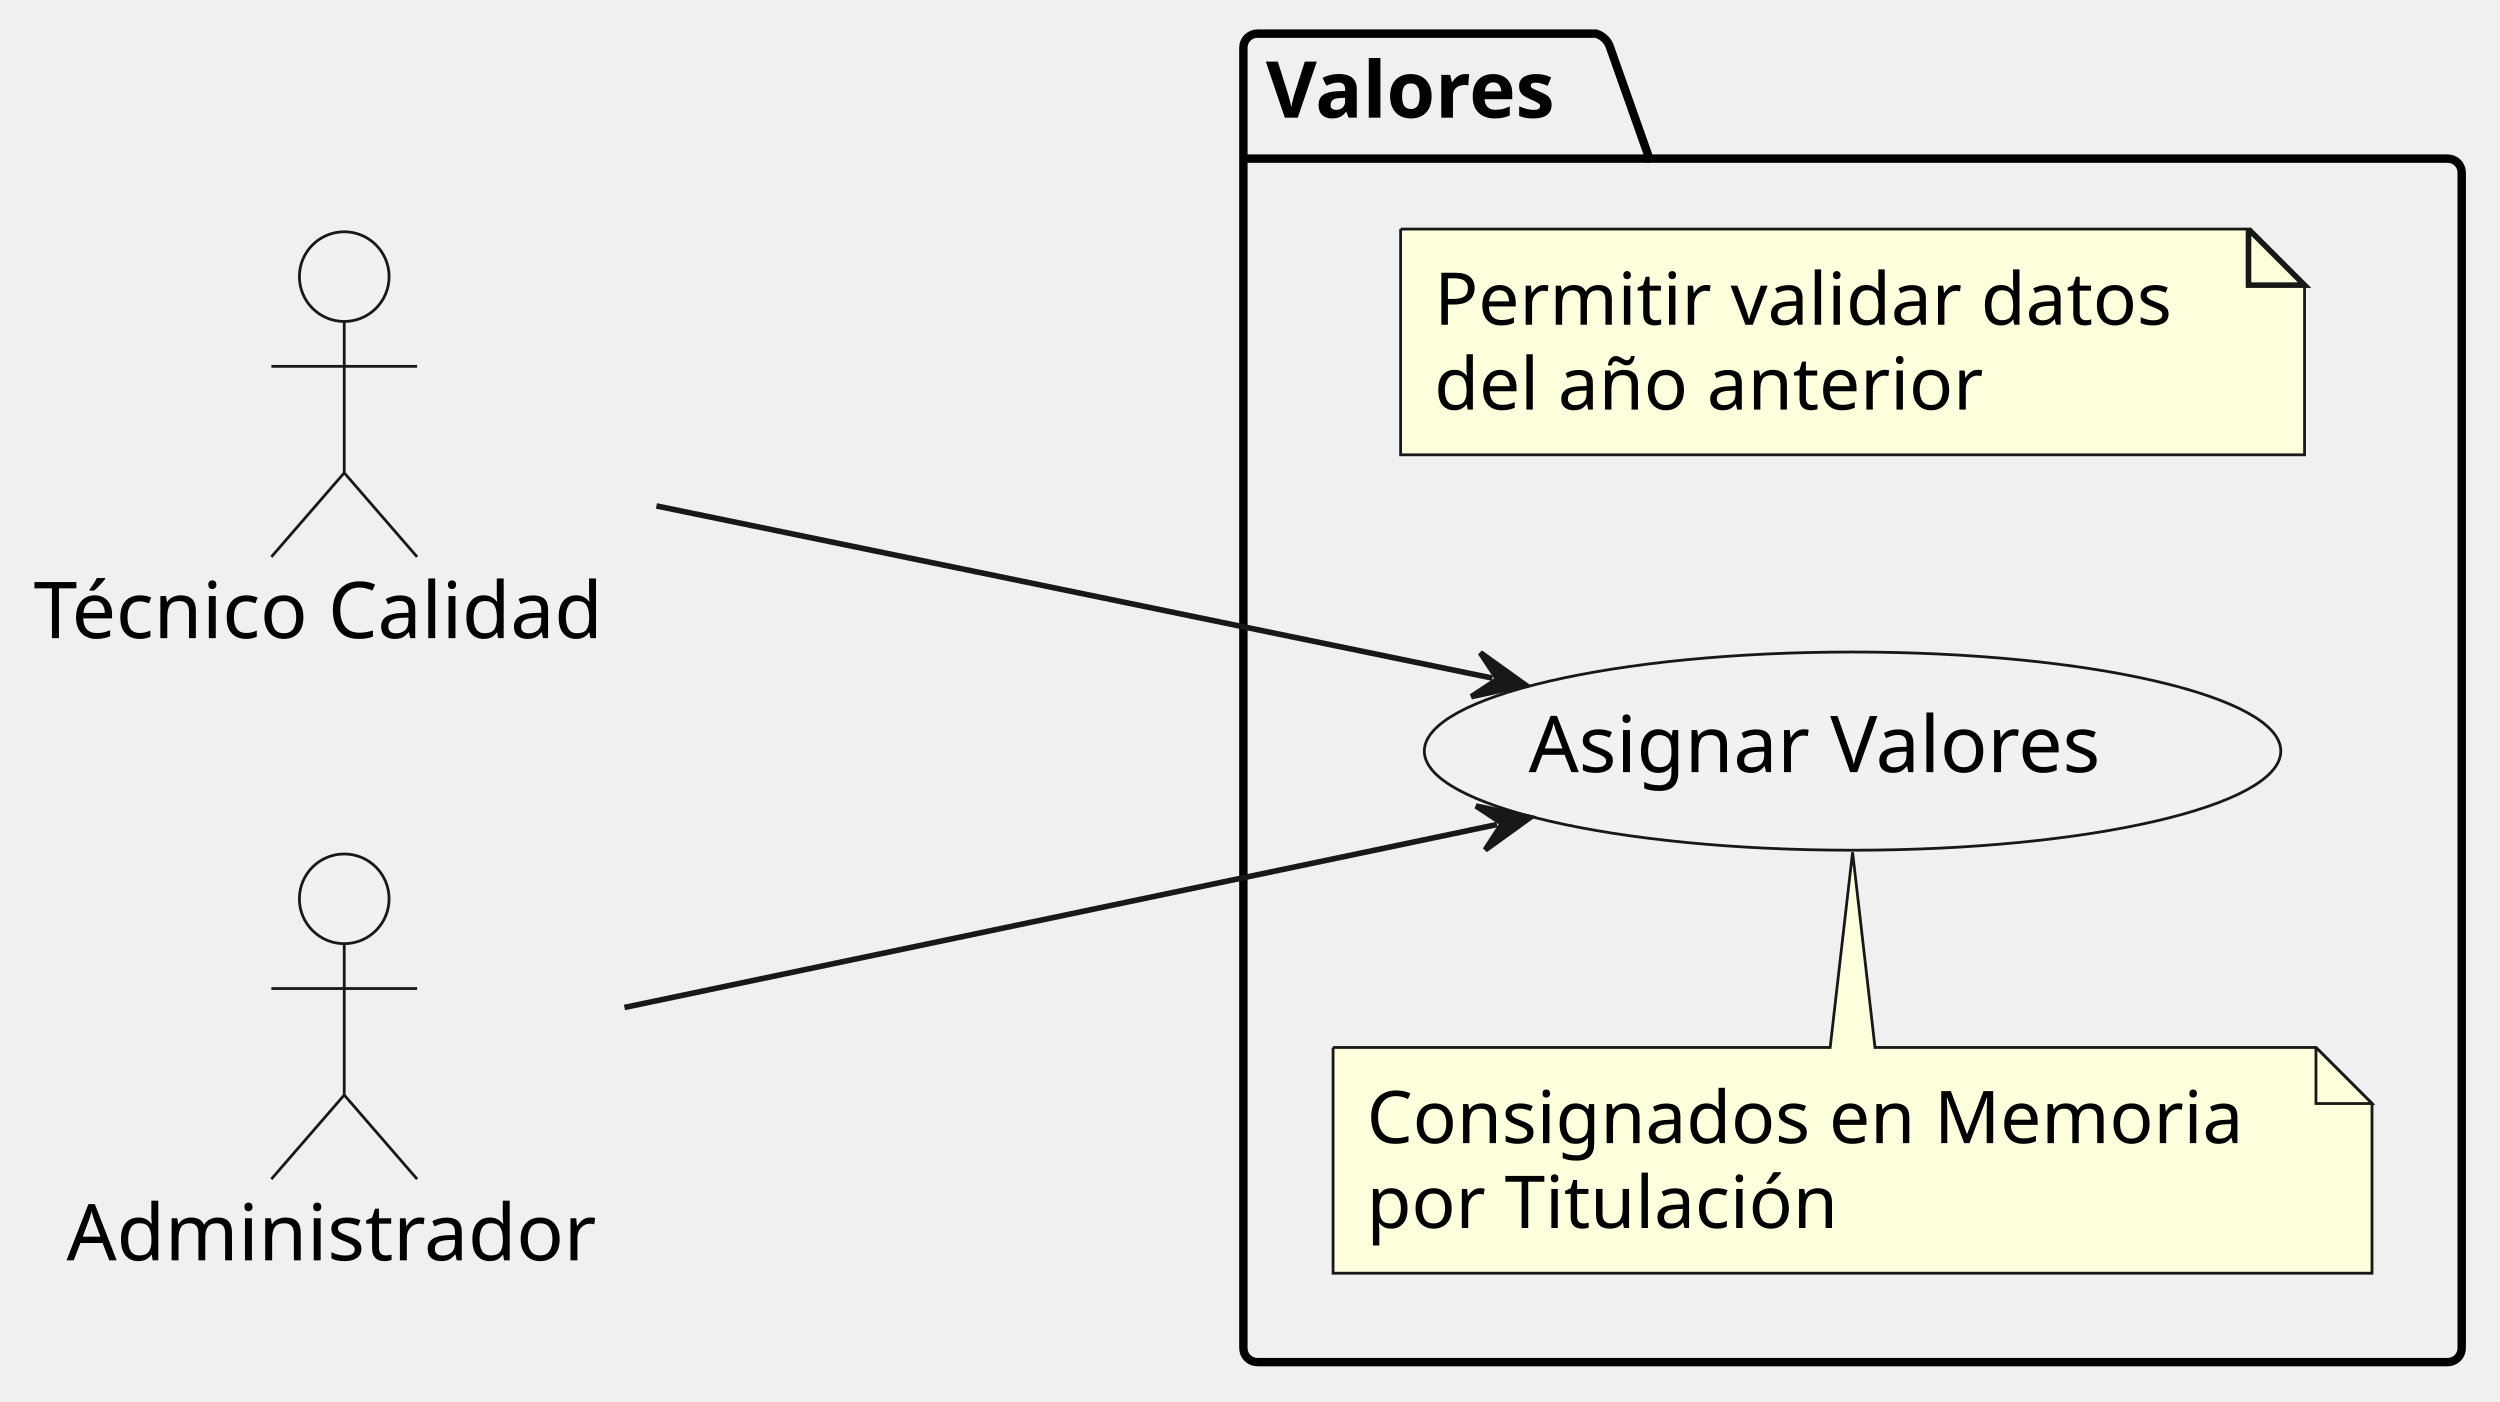
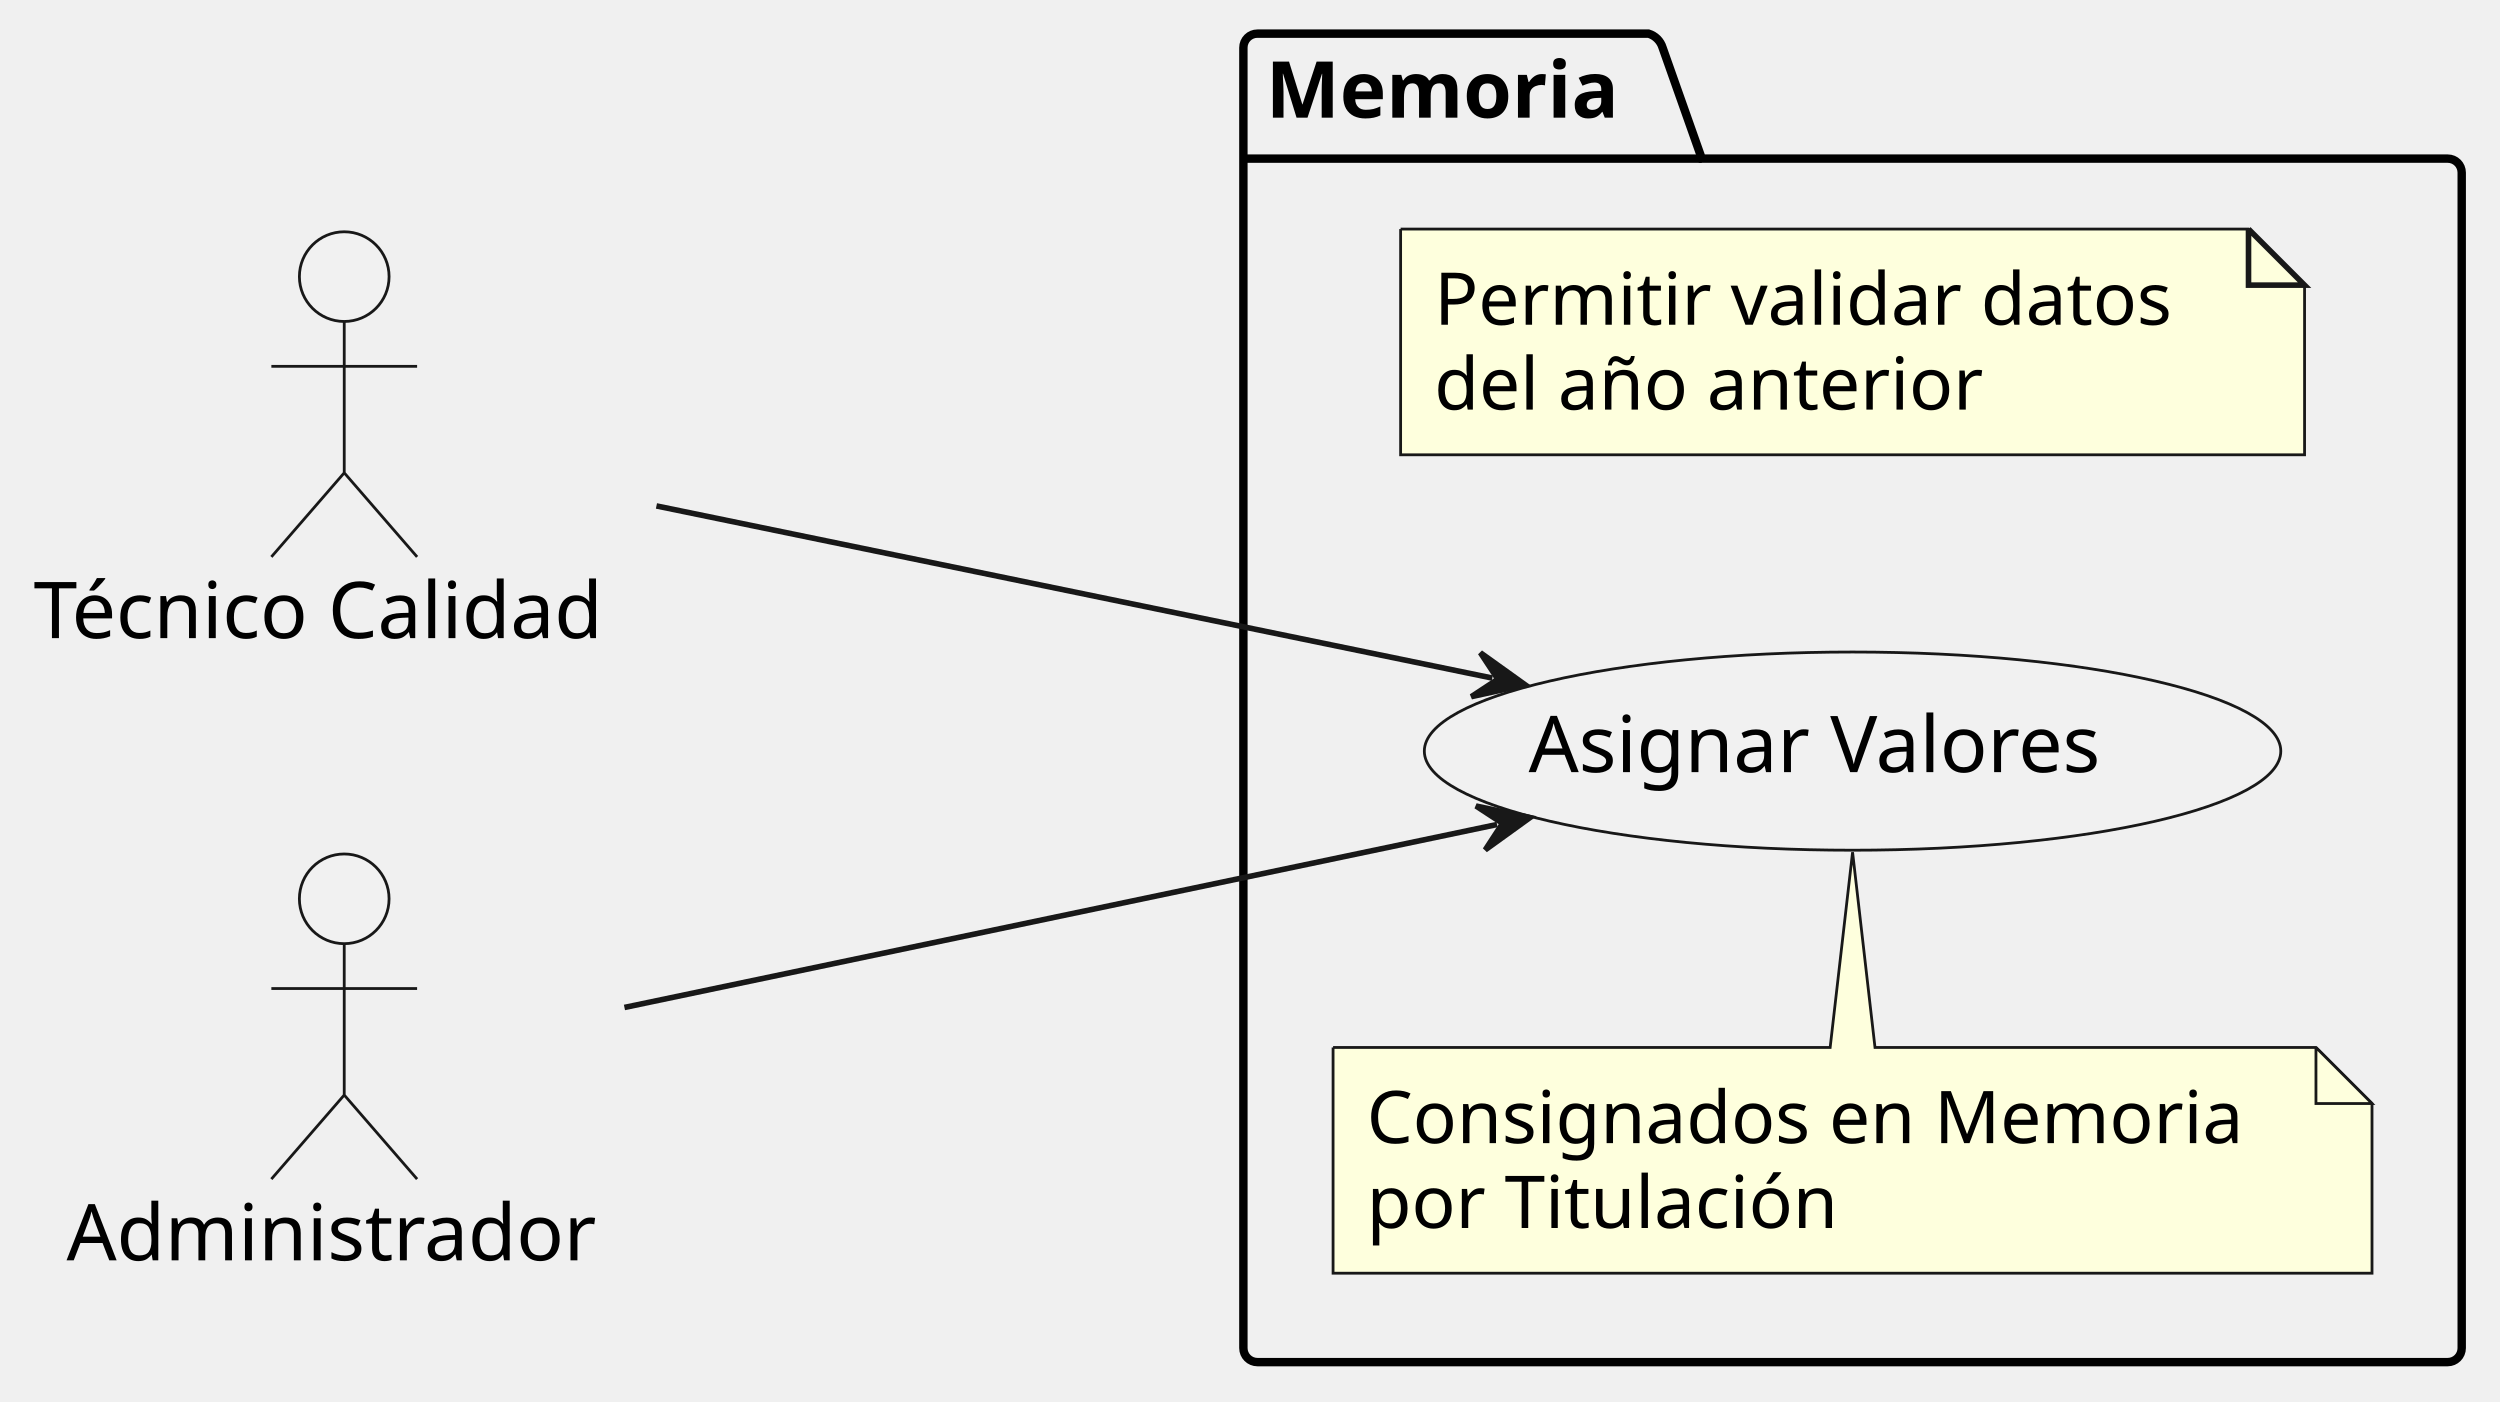
<svg xmlns="http://www.w3.org/2000/svg" contentStyleType="text/css" data-diagram-type="DESCRIPTION" height="250px" preserveAspectRatio="none" style="width:446px;height:250px;background:#FFFFFF;" version="1.1" viewBox="0 0 446 250" width="446px" zoomAndPan="magnify">
  <defs />
  <g>
    <g id="cluster_valoresPackage">
-       <path d="M224.32,6 L284.752,6 A3.75,3.75 0 0 1 287.252,8.5 L294.252,28.297 L436.67,28.297 A2.5,2.5 0 0 1 439.17,30.797 L439.17,240.5 A2.5,2.5 0 0 1 436.67,243 L224.32,243 A2.5,2.5 0 0 1 221.82,240.5 L221.82,8.5 A2.5,2.5 0 0 1 224.32,6 " fill="transparent" style="stroke:#000000;stroke-width:1.5;" />
-       <line style="stroke:#000000;stroke-width:1.5;" x1="221.82" x2="294.252" y1="28.297" y2="28.297" />
-       <text fill="#000000" font-family="sans-serif" font-size="14" font-weight="bold" lengthAdjust="spacing" textLength="59.432" x="225.82" y="20.995">Valores</text>
+       <path d="M224.32,6 L294.103,6 A3.75,3.75 0 0 1 296.603,8.5 L303.603,28.297 L436.67,28.297 A2.5,2.5 0 0 1 439.17,30.797 L439.17,240.5 A2.5,2.5 0 0 1 436.67,243 L224.32,243 A2.5,2.5 0 0 1 221.82,240.5 L221.82,8.5 A2.5,2.5 0 0 1 224.32,6 " fill="#FFFFFF" fill-opacity="0" style="stroke:#000000;stroke-width:1.5;" />
+       <line style="stroke:#000000;stroke-width:1.5;" x1="221.82" x2="303.603" y1="28.297" y2="28.297" />
+       <text fill="#000000" font-family="sans-serif" font-size="14" font-weight="bold" lengthAdjust="spacing" textLength="68.783" x="225.82" y="20.995">Memoria</text>
    </g>
    <g id="elem_asignarValores">
      <ellipse cx="330.496" cy="133.999" fill="#F1F1F1" rx="76.396" ry="17.679" style="stroke:#181818;stroke-width:0.5;" />
      <text fill="#000000" font-family="sans-serif" font-size="14" lengthAdjust="spacing" textLength="109.58" x="272.706" y="137.747">Asignar Valores</text>
    </g>
    <g id="elem_GMN6">
      <path d="M237.82,186.87 L237.82,227.136 A0,0 0 0 0 237.82,227.136 L423.167,227.136 A0,0 0 0 0 423.167,227.136 L423.167,196.87 L413.167,186.87 L334.5,186.87 L330.5,152.04 L326.5,186.87 L237.82,186.87 A0,0 0 0 0 237.82,186.87 " fill="#FEFFDD" style="stroke:#181818;stroke-width:0.5;" />
      <path d="M413.167,186.87 L413.167,196.87 L423.167,196.87 L413.167,186.87 " fill="#FEFFDD" style="stroke:#181818;stroke-width:0.5;" />
      <text fill="#000000" font-family="sans-serif" font-size="13" lengthAdjust="spacing" textLength="164.347" x="243.82" y="203.937">Consignados en Memoria</text>
      <text fill="#000000" font-family="sans-serif" font-size="13" lengthAdjust="spacing" textLength="89.102" x="243.82" y="219.07">por Titulación</text>
    </g>
    <g id="elem_valoresDef">
      <path d="M249.87,40.87 L249.87,81.136 L411.134,81.136 L411.134,50.87 L401.134,40.87 L249.87,40.87 " fill="#FEFFDD" style="stroke:#181818;stroke-width:0.5;" />
      <path d="M401.134,40.87 L401.134,50.87 L411.134,50.87 L401.134,40.87 " fill="#FEFFDD" style="stroke:#181818;stroke-width:1;" />
      <text fill="#000000" font-family="sans-serif" font-size="13" lengthAdjust="spacing" textLength="140.264" x="255.87" y="57.937">Permitir validar datos</text>
      <text fill="#000000" font-family="sans-serif" font-size="13" lengthAdjust="spacing" textLength="103.841" x="255.87" y="73.07">del año anterior</text>
    </g>
    <g id="elem_tec">
      <ellipse cx="61.412" cy="49.35" fill="#F1F1F1" rx="8" ry="8" style="stroke:#181818;stroke-width:0.5;" />
-       <path d="M61.412,57.35 L61.412,84.35 M48.412,65.35 L74.412,65.35 M61.412,84.35 L48.412,99.35 M61.412,84.35 L74.412,99.35 " fill="transparent" style="stroke:#181818;stroke-width:0.5;" />
+       <path d="M61.412,57.35 L61.412,84.35 M48.412,65.35 L74.412,65.35 M61.412,84.35 L48.412,99.35 M61.412,84.35 L74.412,99.35 " fill="#FFFFFF" fill-opacity="0" style="stroke:#181818;stroke-width:0.5;" />
      <text fill="#000000" font-family="sans-serif" font-size="14" lengthAdjust="spacing" textLength="110.824" x="6" y="113.845">Técnico Calidad</text>
    </g>
    <g id="elem_admin">
      <ellipse cx="61.41" cy="160.35" fill="#F1F1F1" rx="8" ry="8" style="stroke:#181818;stroke-width:0.5;" />
-       <path d="M61.41,168.35 L61.41,195.35 M48.41,176.35 L74.41,176.35 M61.41,195.35 L48.41,210.35 M61.41,195.35 L74.41,210.35 " fill="transparent" style="stroke:#181818;stroke-width:0.5;" />
+       <path d="M61.41,168.35 L61.41,195.35 M48.41,176.35 L74.41,176.35 M61.41,195.35 L48.41,210.35 M61.41,195.35 L74.41,210.35 " fill="#FFFFFF" fill-opacity="0" style="stroke:#181818;stroke-width:0.5;" />
      <text fill="#000000" font-family="sans-serif" font-size="14" lengthAdjust="spacing" textLength="99.08" x="11.87" y="224.845">Administrador</text>
    </g>
    <g id="link_tec_asignarValores">
-       <path d="M117.11,90.26 C162.28,99.57 220.333,111.52 266.233,120.97 " fill="transparent" id="tec-to-asignarValores" style="stroke:#181818;stroke-width:1;" />
+       <path d="M117.11,90.26 C162.28,99.57 220.333,111.52 266.233,120.97 " fill="#FFFFFF" fill-opacity="0" id="tec-to-asignarValores" style="stroke:#181818;stroke-width:1;" />
      <polygon fill="#181818" points="272.11,122.18,264.101,116.447,267.213,121.172,262.488,124.283,272.11,122.18" style="stroke:#181818;stroke-width:1;" />
    </g>
    <g id="link_admin_asignarValores">
-       <path d="M111.4,179.73 C157.03,170.16 219.168,157.131 267.078,147.091 " fill="transparent" id="admin-to-asignarValores" style="stroke:#181818;stroke-width:1;" />
+       <path d="M111.4,179.73 C157.03,170.16 219.168,157.131 267.078,147.091 " fill="#FFFFFF" fill-opacity="0" id="admin-to-asignarValores" style="stroke:#181818;stroke-width:1;" />
      <polygon fill="#181818" points="272.95,145.86,263.321,143.791,268.056,146.886,264.962,151.621,272.95,145.86" style="stroke:#181818;stroke-width:1;" />
    </g>
  </g>
</svg>
